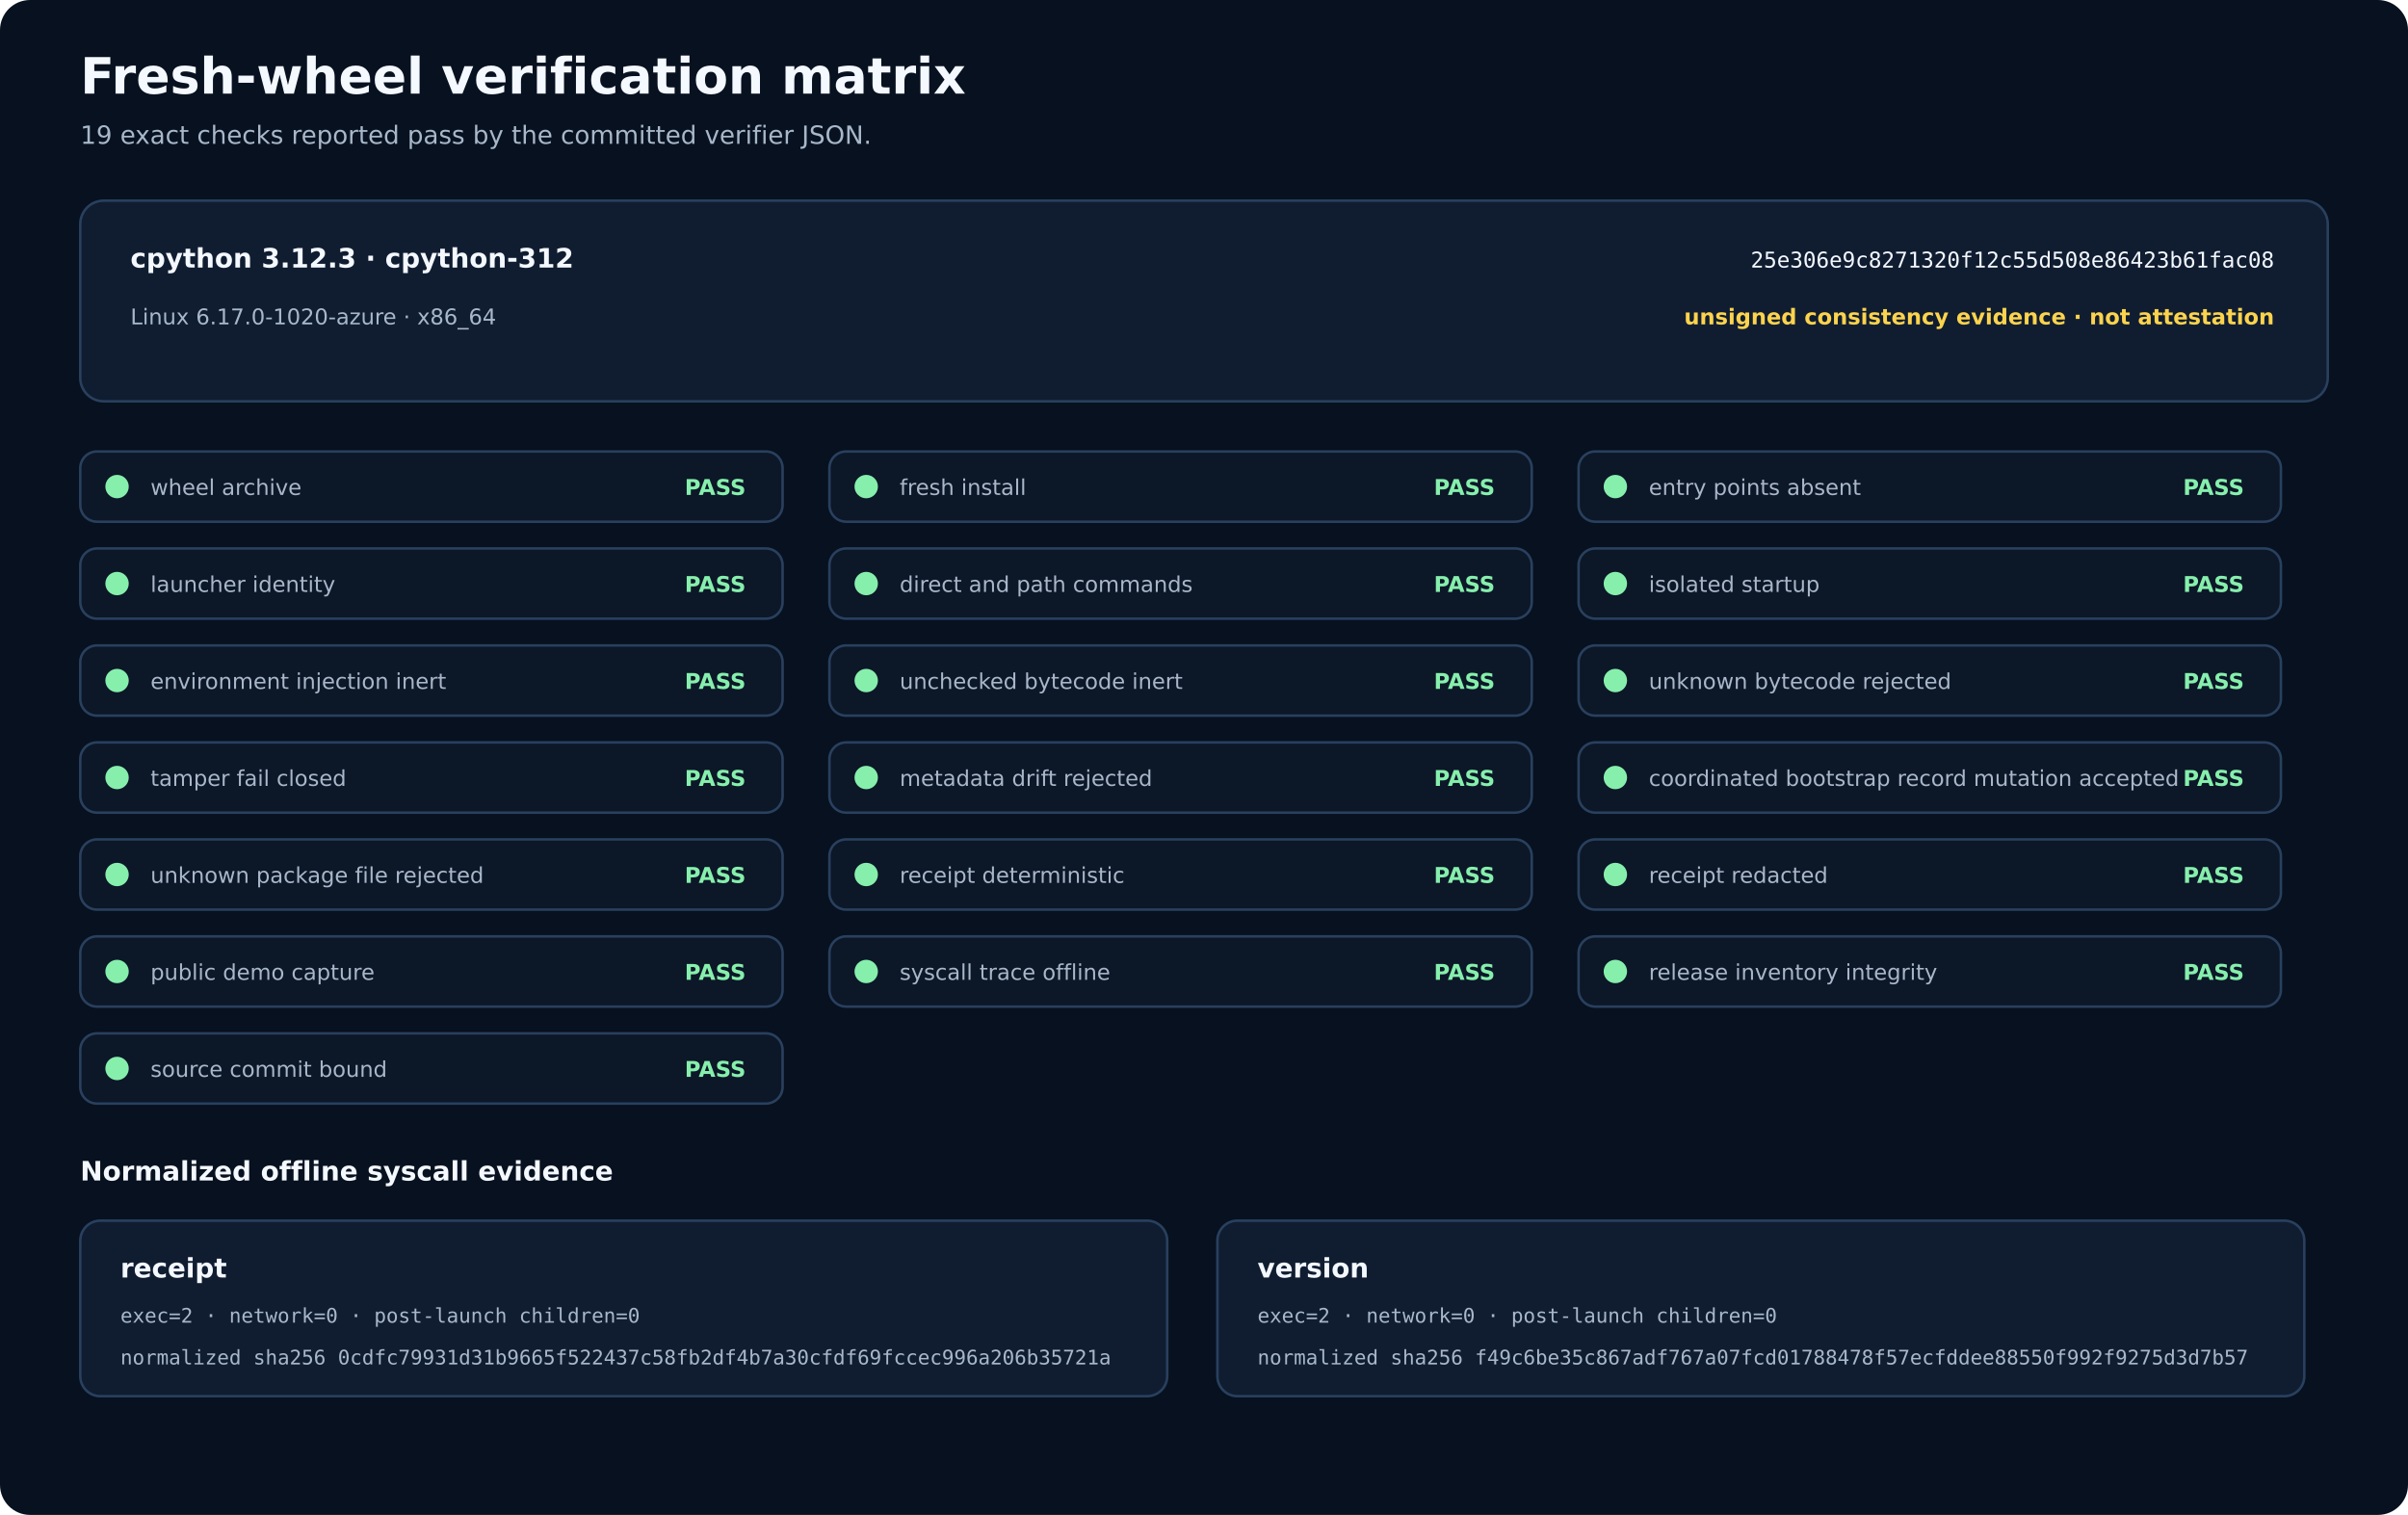
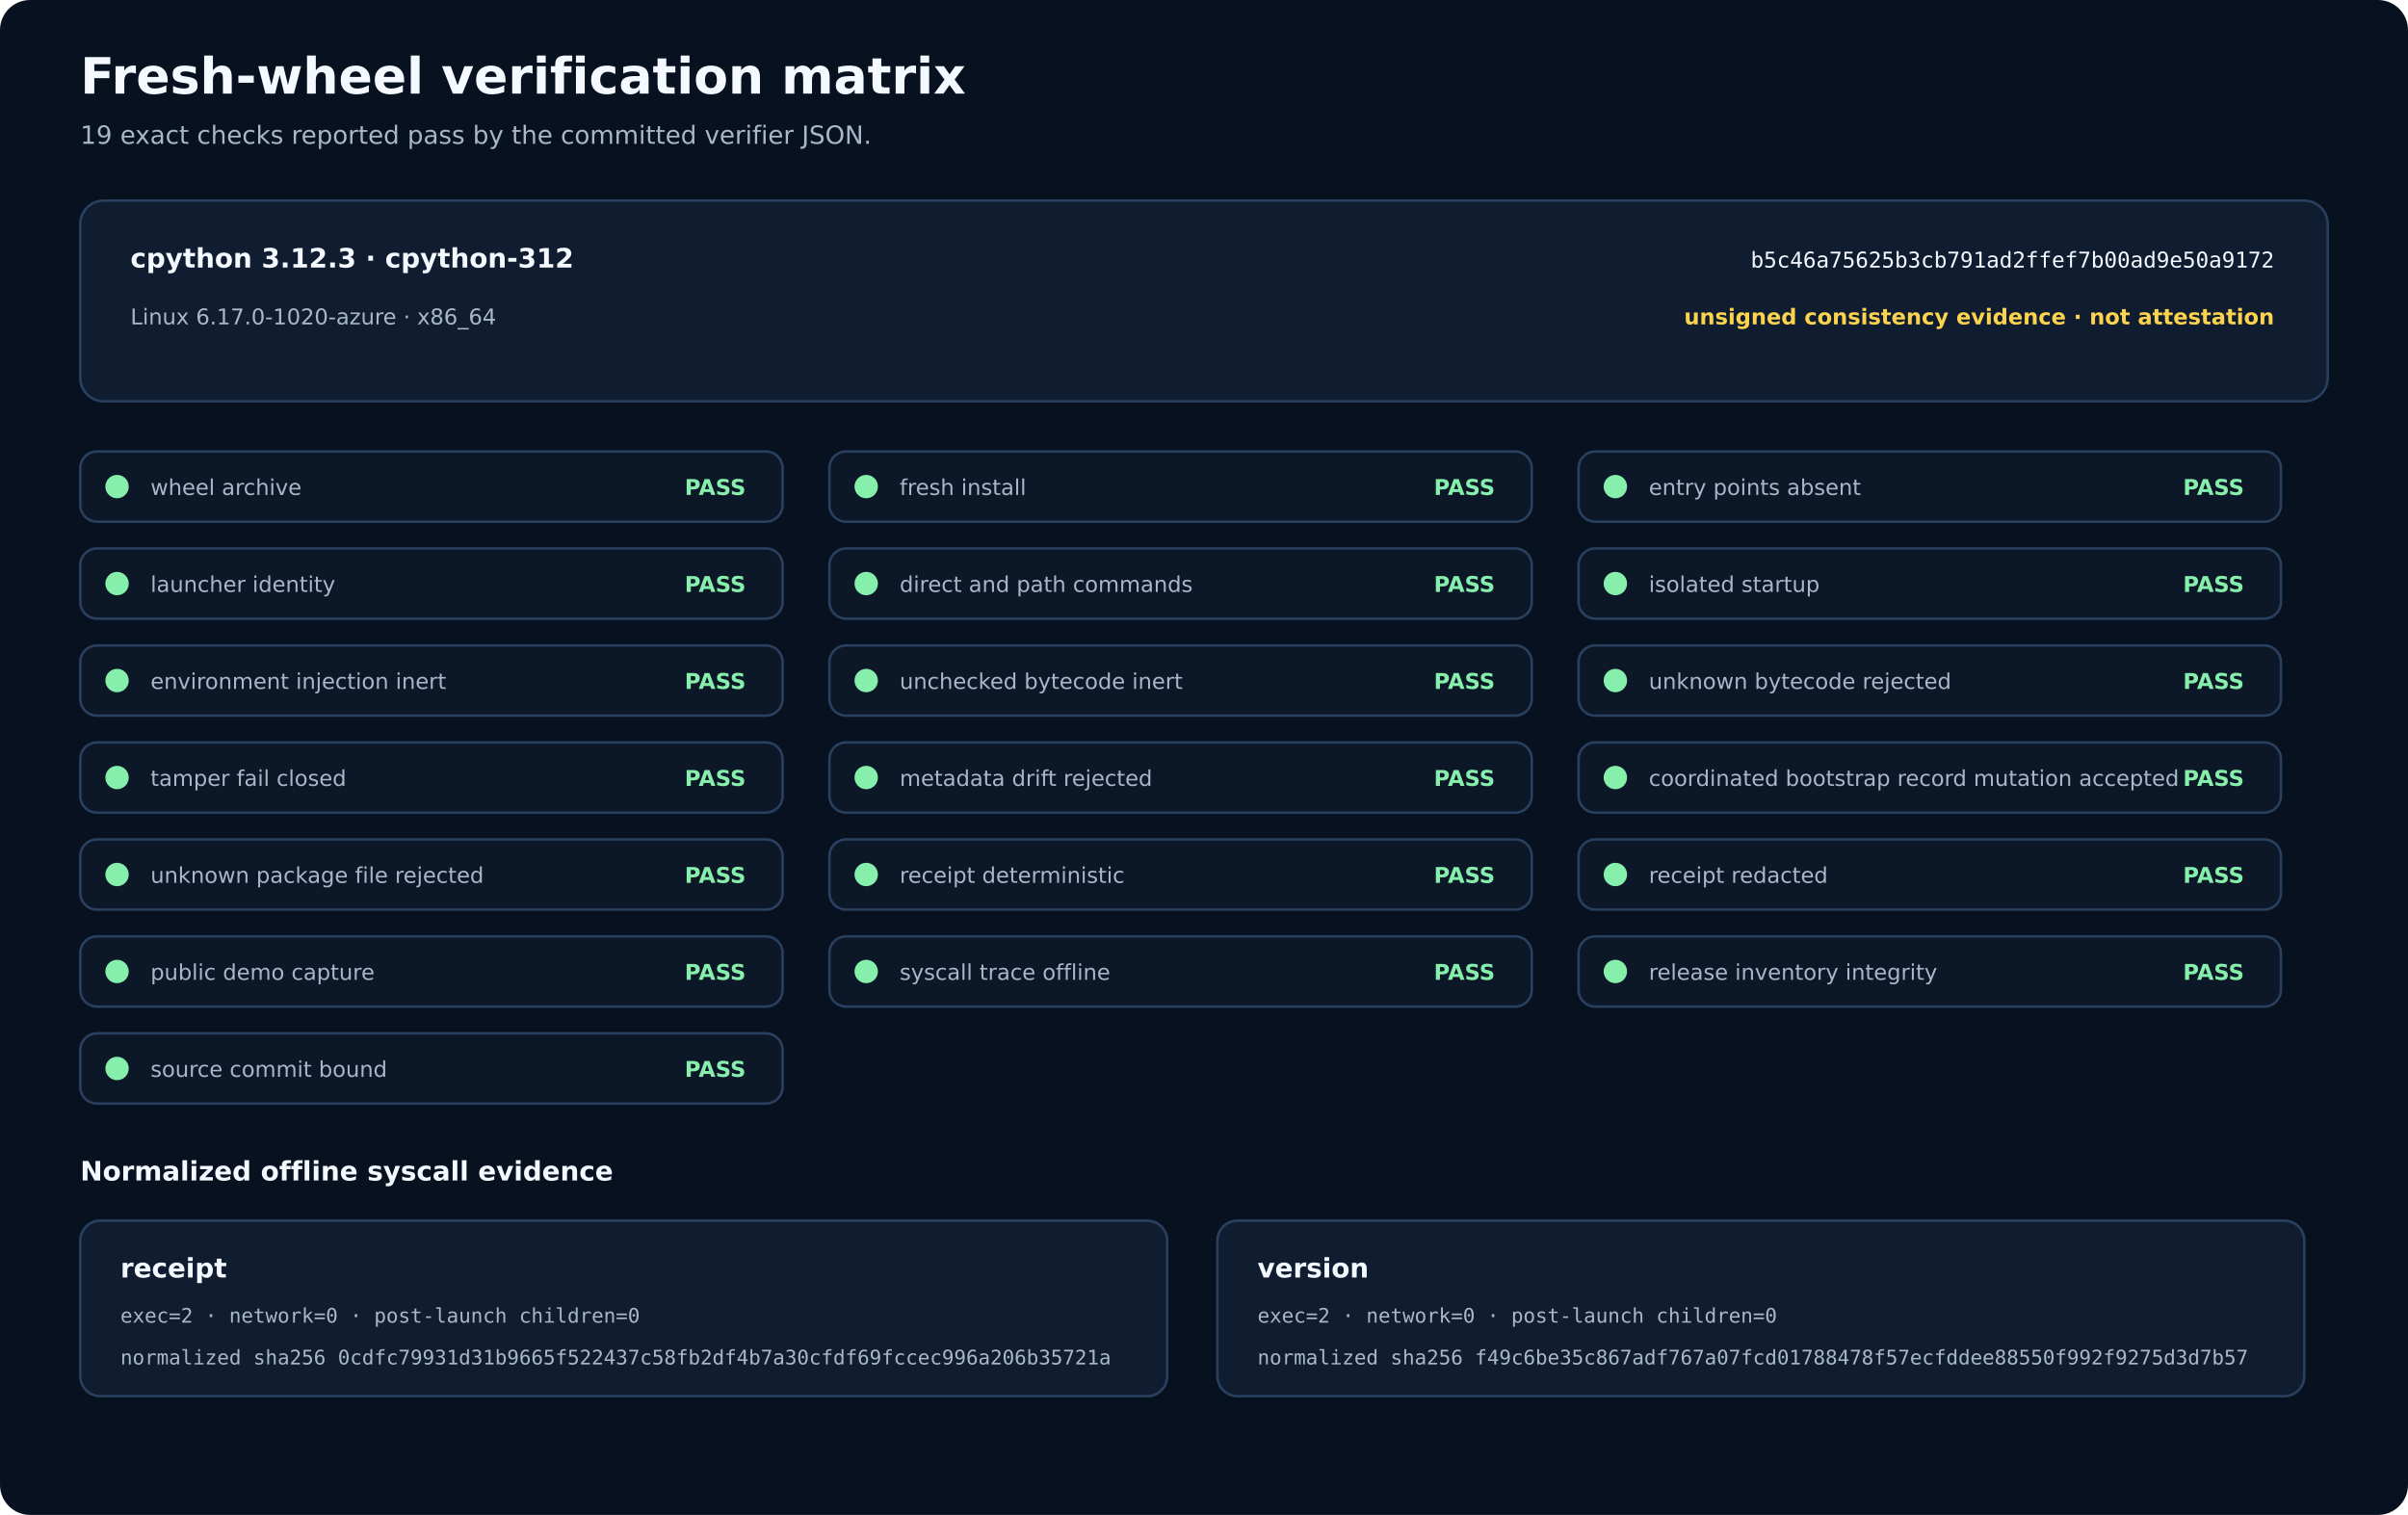
<svg xmlns="http://www.w3.org/2000/svg" width="1440" height="906" viewBox="0 0 1440 906" role="img" aria-labelledby="title description">
  <style>
.bg{fill:#07111f}
.panel{fill:#101d31;stroke:#29405e;stroke-width:1.5}
.panel-alt{fill:#0c1728;stroke:#29405e;stroke-width:1.5}
.title{fill:#f4f8ff;font:700 30px DejaVu Sans,Arial,sans-serif}
.subtitle{fill:#a8b7c9;font:15px DejaVu Sans,Arial,sans-serif}
.label{fill:#f4f8ff;font:600 16px DejaVu Sans,Arial,sans-serif}
.small{fill:#a8b7c9;font:13px DejaVu Sans,Arial,sans-serif}
.mono{fill:#f4f8ff;font:13px DejaVu Sans Mono,ui-monospace,SFMono-Regular,Consolas,monospace}
.mono-small{fill:#a8b7c9;font:12px DejaVu Sans Mono,ui-monospace,SFMono-Regular,Consolas,monospace}
.pass{fill:#86efac;font:600 13px DejaVu Sans,Arial,sans-serif}
.warn{fill:#fcd34d;font:600 13px DejaVu Sans,Arial,sans-serif}
</style>
  <rect class="bg" width="1440" height="906" rx="18" />
  <text x="48" y="56" class="title">Fresh-wheel verification matrix</text>
  <text x="48" y="86" class="subtitle">19 exact checks reported pass by the committed verifier JSON.</text>
  <rect x="48" y="120" width="1344" height="120" rx="14" class="panel" />
  <text x="78" y="160" class="label">cpython 3.12.3 · cpython-312</text>
  <text x="78" y="194" class="small">Linux 6.17.0-1020-azure · x86_64</text>
-   <text x="1360" y="160" text-anchor="end" class="mono">25e306e9c8271320f12c55d508e86423b61fac08</text>
+   <text x="1360" y="160" text-anchor="end" class="mono">b5c46a75625b3cb791ad2ffef7b00ad9e50a9172</text>
  <text x="1360" y="194" text-anchor="end" class="warn">unsigned consistency evidence · not attestation</text>
  <rect x="48" y="270" width="420" height="42" rx="10" class="panel-alt" />
  <circle cx="70" cy="291" r="7" fill="#86efac" />
  <text x="90" y="296" class="small">wheel archive</text>
  <text x="446" y="296" text-anchor="end" class="pass">PASS</text>
  <rect x="496" y="270" width="420" height="42" rx="10" class="panel-alt" />
  <circle cx="518" cy="291" r="7" fill="#86efac" />
  <text x="538" y="296" class="small">fresh install</text>
  <text x="894" y="296" text-anchor="end" class="pass">PASS</text>
  <rect x="944" y="270" width="420" height="42" rx="10" class="panel-alt" />
  <circle cx="966" cy="291" r="7" fill="#86efac" />
  <text x="986" y="296" class="small">entry points absent</text>
  <text x="1342" y="296" text-anchor="end" class="pass">PASS</text>
  <rect x="48" y="328" width="420" height="42" rx="10" class="panel-alt" />
  <circle cx="70" cy="349" r="7" fill="#86efac" />
  <text x="90" y="354" class="small">launcher identity</text>
  <text x="446" y="354" text-anchor="end" class="pass">PASS</text>
  <rect x="496" y="328" width="420" height="42" rx="10" class="panel-alt" />
  <circle cx="518" cy="349" r="7" fill="#86efac" />
  <text x="538" y="354" class="small">direct and path commands</text>
  <text x="894" y="354" text-anchor="end" class="pass">PASS</text>
  <rect x="944" y="328" width="420" height="42" rx="10" class="panel-alt" />
  <circle cx="966" cy="349" r="7" fill="#86efac" />
  <text x="986" y="354" class="small">isolated startup</text>
  <text x="1342" y="354" text-anchor="end" class="pass">PASS</text>
  <rect x="48" y="386" width="420" height="42" rx="10" class="panel-alt" />
  <circle cx="70" cy="407" r="7" fill="#86efac" />
  <text x="90" y="412" class="small">environment injection inert</text>
  <text x="446" y="412" text-anchor="end" class="pass">PASS</text>
  <rect x="496" y="386" width="420" height="42" rx="10" class="panel-alt" />
  <circle cx="518" cy="407" r="7" fill="#86efac" />
  <text x="538" y="412" class="small">unchecked bytecode inert</text>
  <text x="894" y="412" text-anchor="end" class="pass">PASS</text>
  <rect x="944" y="386" width="420" height="42" rx="10" class="panel-alt" />
  <circle cx="966" cy="407" r="7" fill="#86efac" />
  <text x="986" y="412" class="small">unknown bytecode rejected</text>
  <text x="1342" y="412" text-anchor="end" class="pass">PASS</text>
  <rect x="48" y="444" width="420" height="42" rx="10" class="panel-alt" />
  <circle cx="70" cy="465" r="7" fill="#86efac" />
  <text x="90" y="470" class="small">tamper fail closed</text>
  <text x="446" y="470" text-anchor="end" class="pass">PASS</text>
  <rect x="496" y="444" width="420" height="42" rx="10" class="panel-alt" />
  <circle cx="518" cy="465" r="7" fill="#86efac" />
  <text x="538" y="470" class="small">metadata drift rejected</text>
  <text x="894" y="470" text-anchor="end" class="pass">PASS</text>
  <rect x="944" y="444" width="420" height="42" rx="10" class="panel-alt" />
  <circle cx="966" cy="465" r="7" fill="#86efac" />
  <text x="986" y="470" class="small">coordinated bootstrap record mutation accepted</text>
  <text x="1342" y="470" text-anchor="end" class="pass">PASS</text>
  <rect x="48" y="502" width="420" height="42" rx="10" class="panel-alt" />
  <circle cx="70" cy="523" r="7" fill="#86efac" />
  <text x="90" y="528" class="small">unknown package file rejected</text>
  <text x="446" y="528" text-anchor="end" class="pass">PASS</text>
  <rect x="496" y="502" width="420" height="42" rx="10" class="panel-alt" />
  <circle cx="518" cy="523" r="7" fill="#86efac" />
  <text x="538" y="528" class="small">receipt deterministic</text>
  <text x="894" y="528" text-anchor="end" class="pass">PASS</text>
  <rect x="944" y="502" width="420" height="42" rx="10" class="panel-alt" />
  <circle cx="966" cy="523" r="7" fill="#86efac" />
  <text x="986" y="528" class="small">receipt redacted</text>
  <text x="1342" y="528" text-anchor="end" class="pass">PASS</text>
  <rect x="48" y="560" width="420" height="42" rx="10" class="panel-alt" />
  <circle cx="70" cy="581" r="7" fill="#86efac" />
  <text x="90" y="586" class="small">public demo capture</text>
  <text x="446" y="586" text-anchor="end" class="pass">PASS</text>
  <rect x="496" y="560" width="420" height="42" rx="10" class="panel-alt" />
  <circle cx="518" cy="581" r="7" fill="#86efac" />
  <text x="538" y="586" class="small">syscall trace offline</text>
  <text x="894" y="586" text-anchor="end" class="pass">PASS</text>
  <rect x="944" y="560" width="420" height="42" rx="10" class="panel-alt" />
  <circle cx="966" cy="581" r="7" fill="#86efac" />
  <text x="986" y="586" class="small">release inventory integrity</text>
  <text x="1342" y="586" text-anchor="end" class="pass">PASS</text>
  <rect x="48" y="618" width="420" height="42" rx="10" class="panel-alt" />
  <circle cx="70" cy="639" r="7" fill="#86efac" />
  <text x="90" y="644" class="small">source commit bound</text>
  <text x="446" y="644" text-anchor="end" class="pass">PASS</text>
  <text x="48" y="706" class="label">Normalized offline syscall evidence</text>
  <rect x="48" y="730" width="650" height="105" rx="12" class="panel" />
  <text x="72" y="764" class="label">receipt</text>
  <text x="72" y="791" class="mono-small">exec=2 · network=0 · post-launch children=0</text>
  <text x="72" y="816" class="mono-small">normalized sha256 0cdfc79931d31b9665f522437c58fb2df4b7a30cfdf69fccec996a206b35721a</text>
  <rect x="728" y="730" width="650" height="105" rx="12" class="panel" />
  <text x="752" y="764" class="label">version</text>
  <text x="752" y="791" class="mono-small">exec=2 · network=0 · post-launch children=0</text>
  <text x="752" y="816" class="mono-small">normalized sha256 f49c6be35c867adf767a07fcd01788478f57ecfddee88550f992f9275d3d7b57</text>
</svg>
